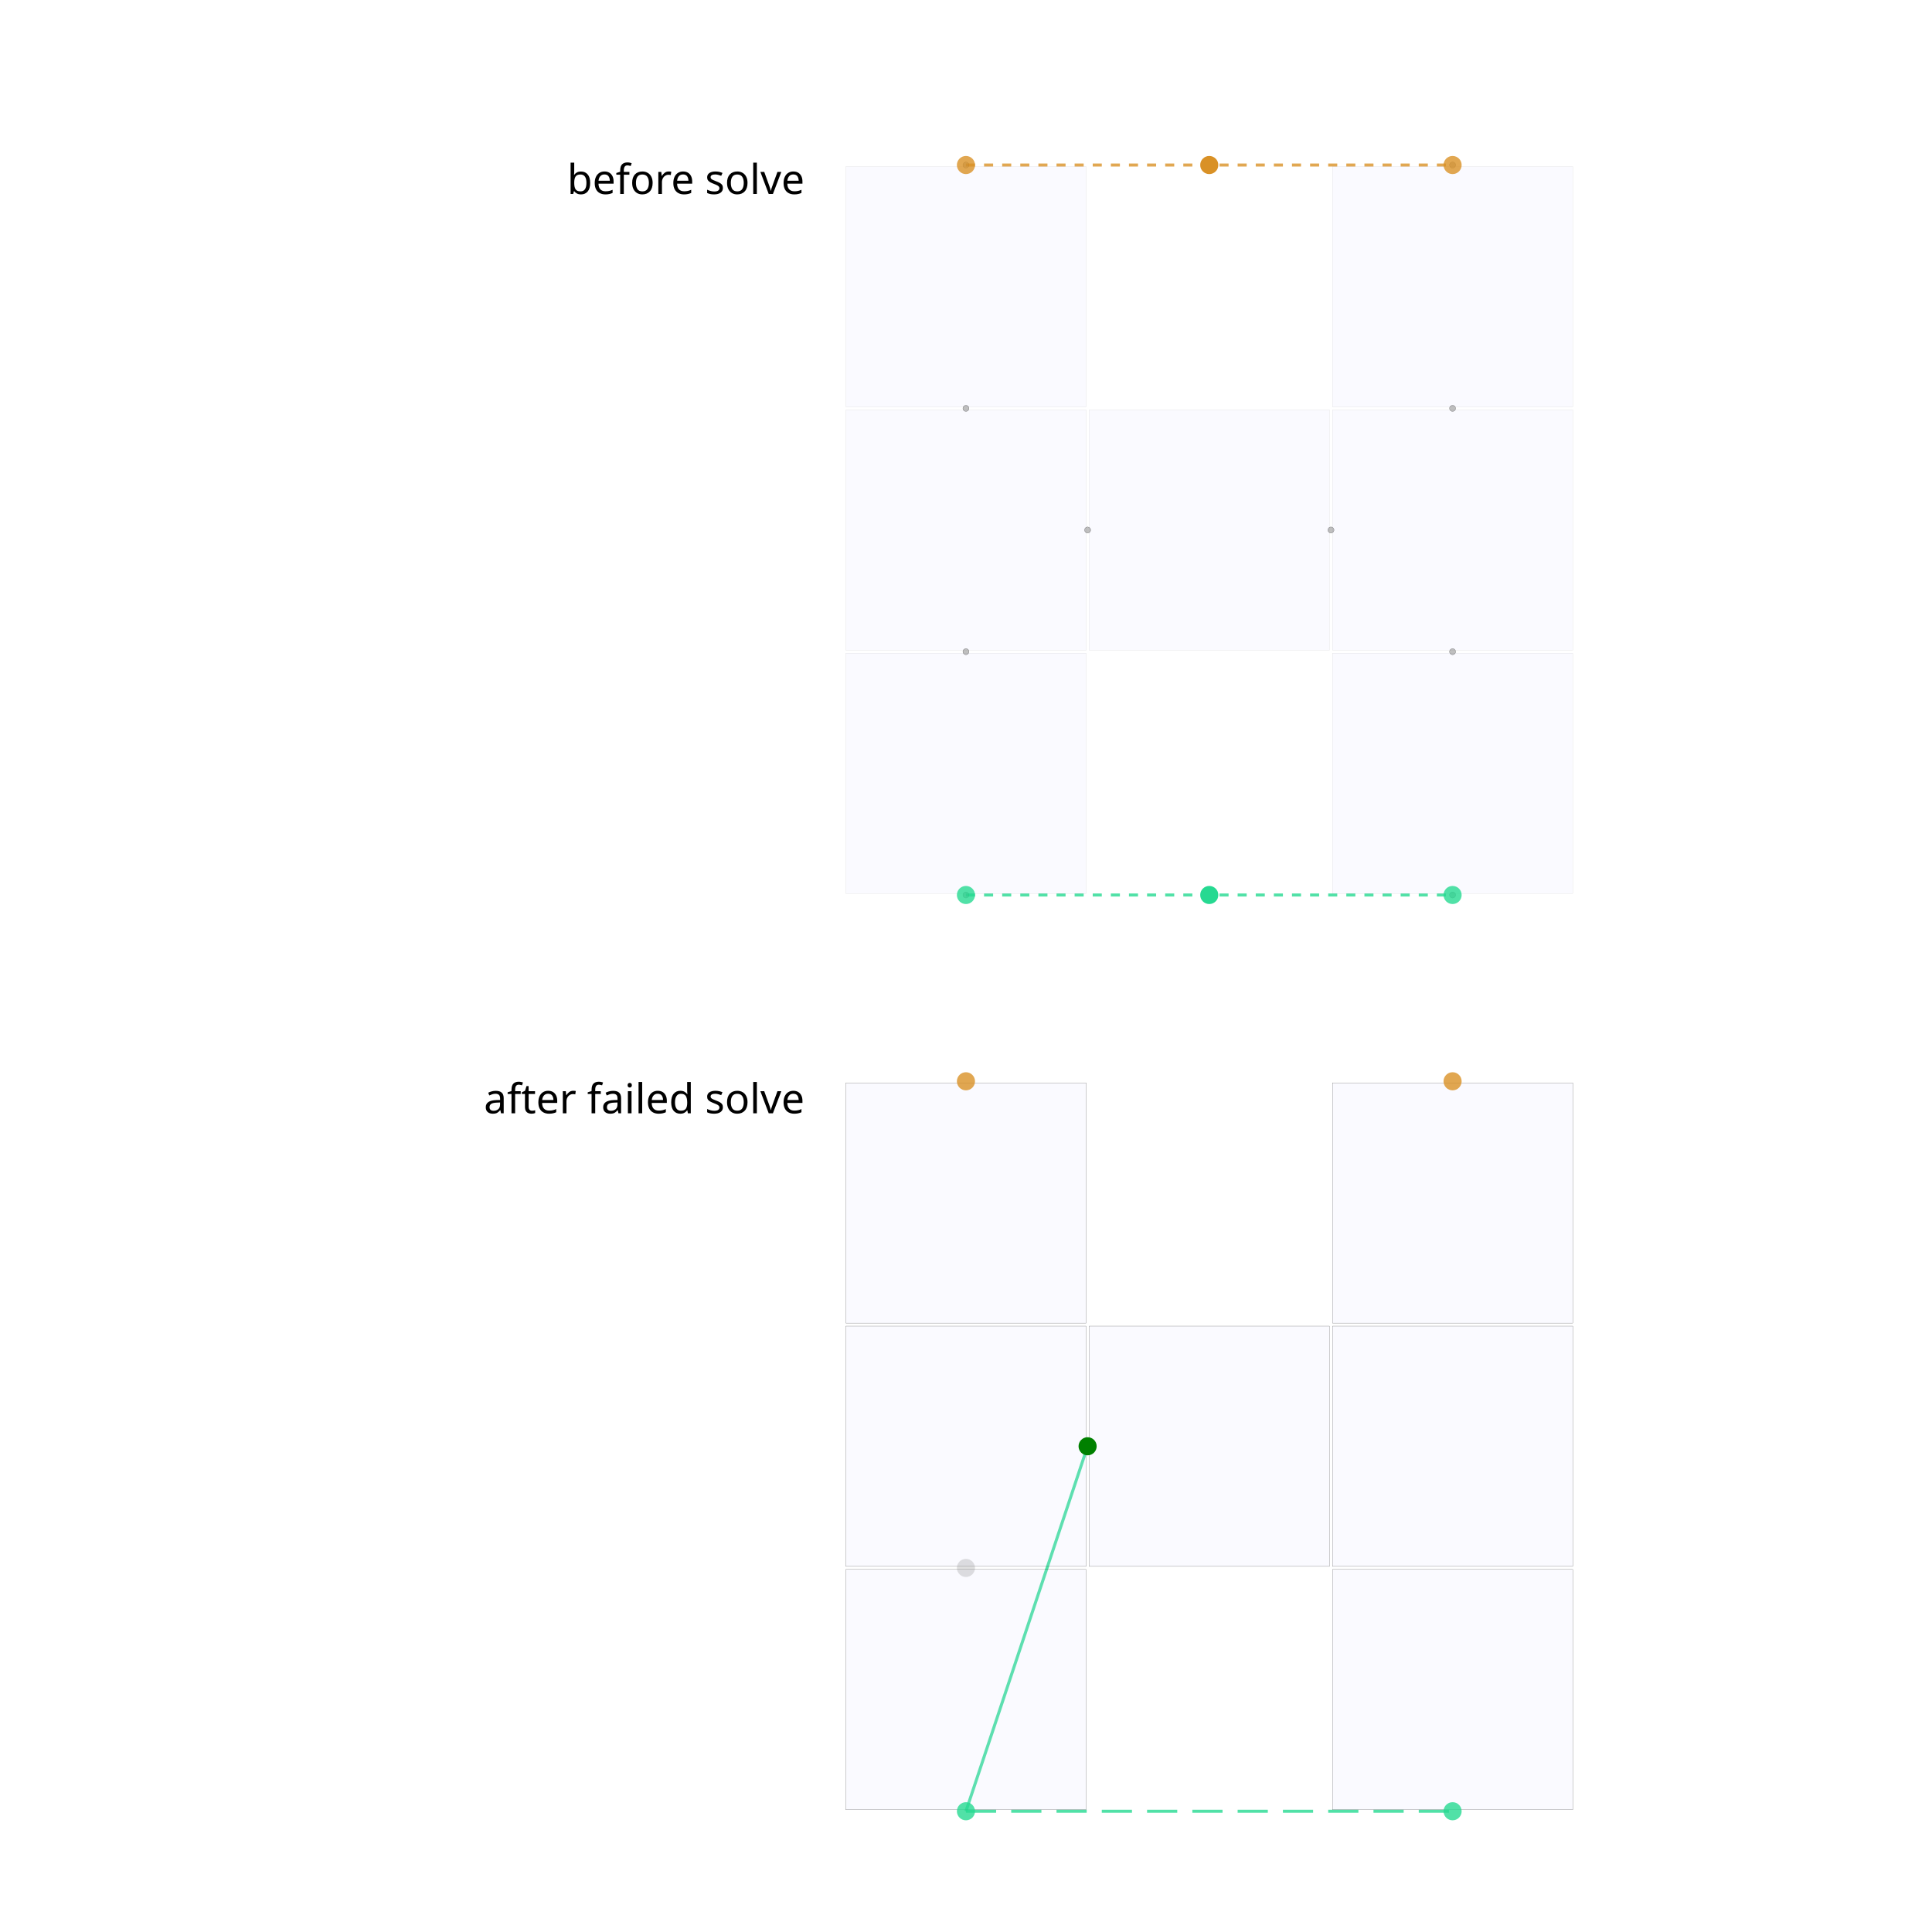
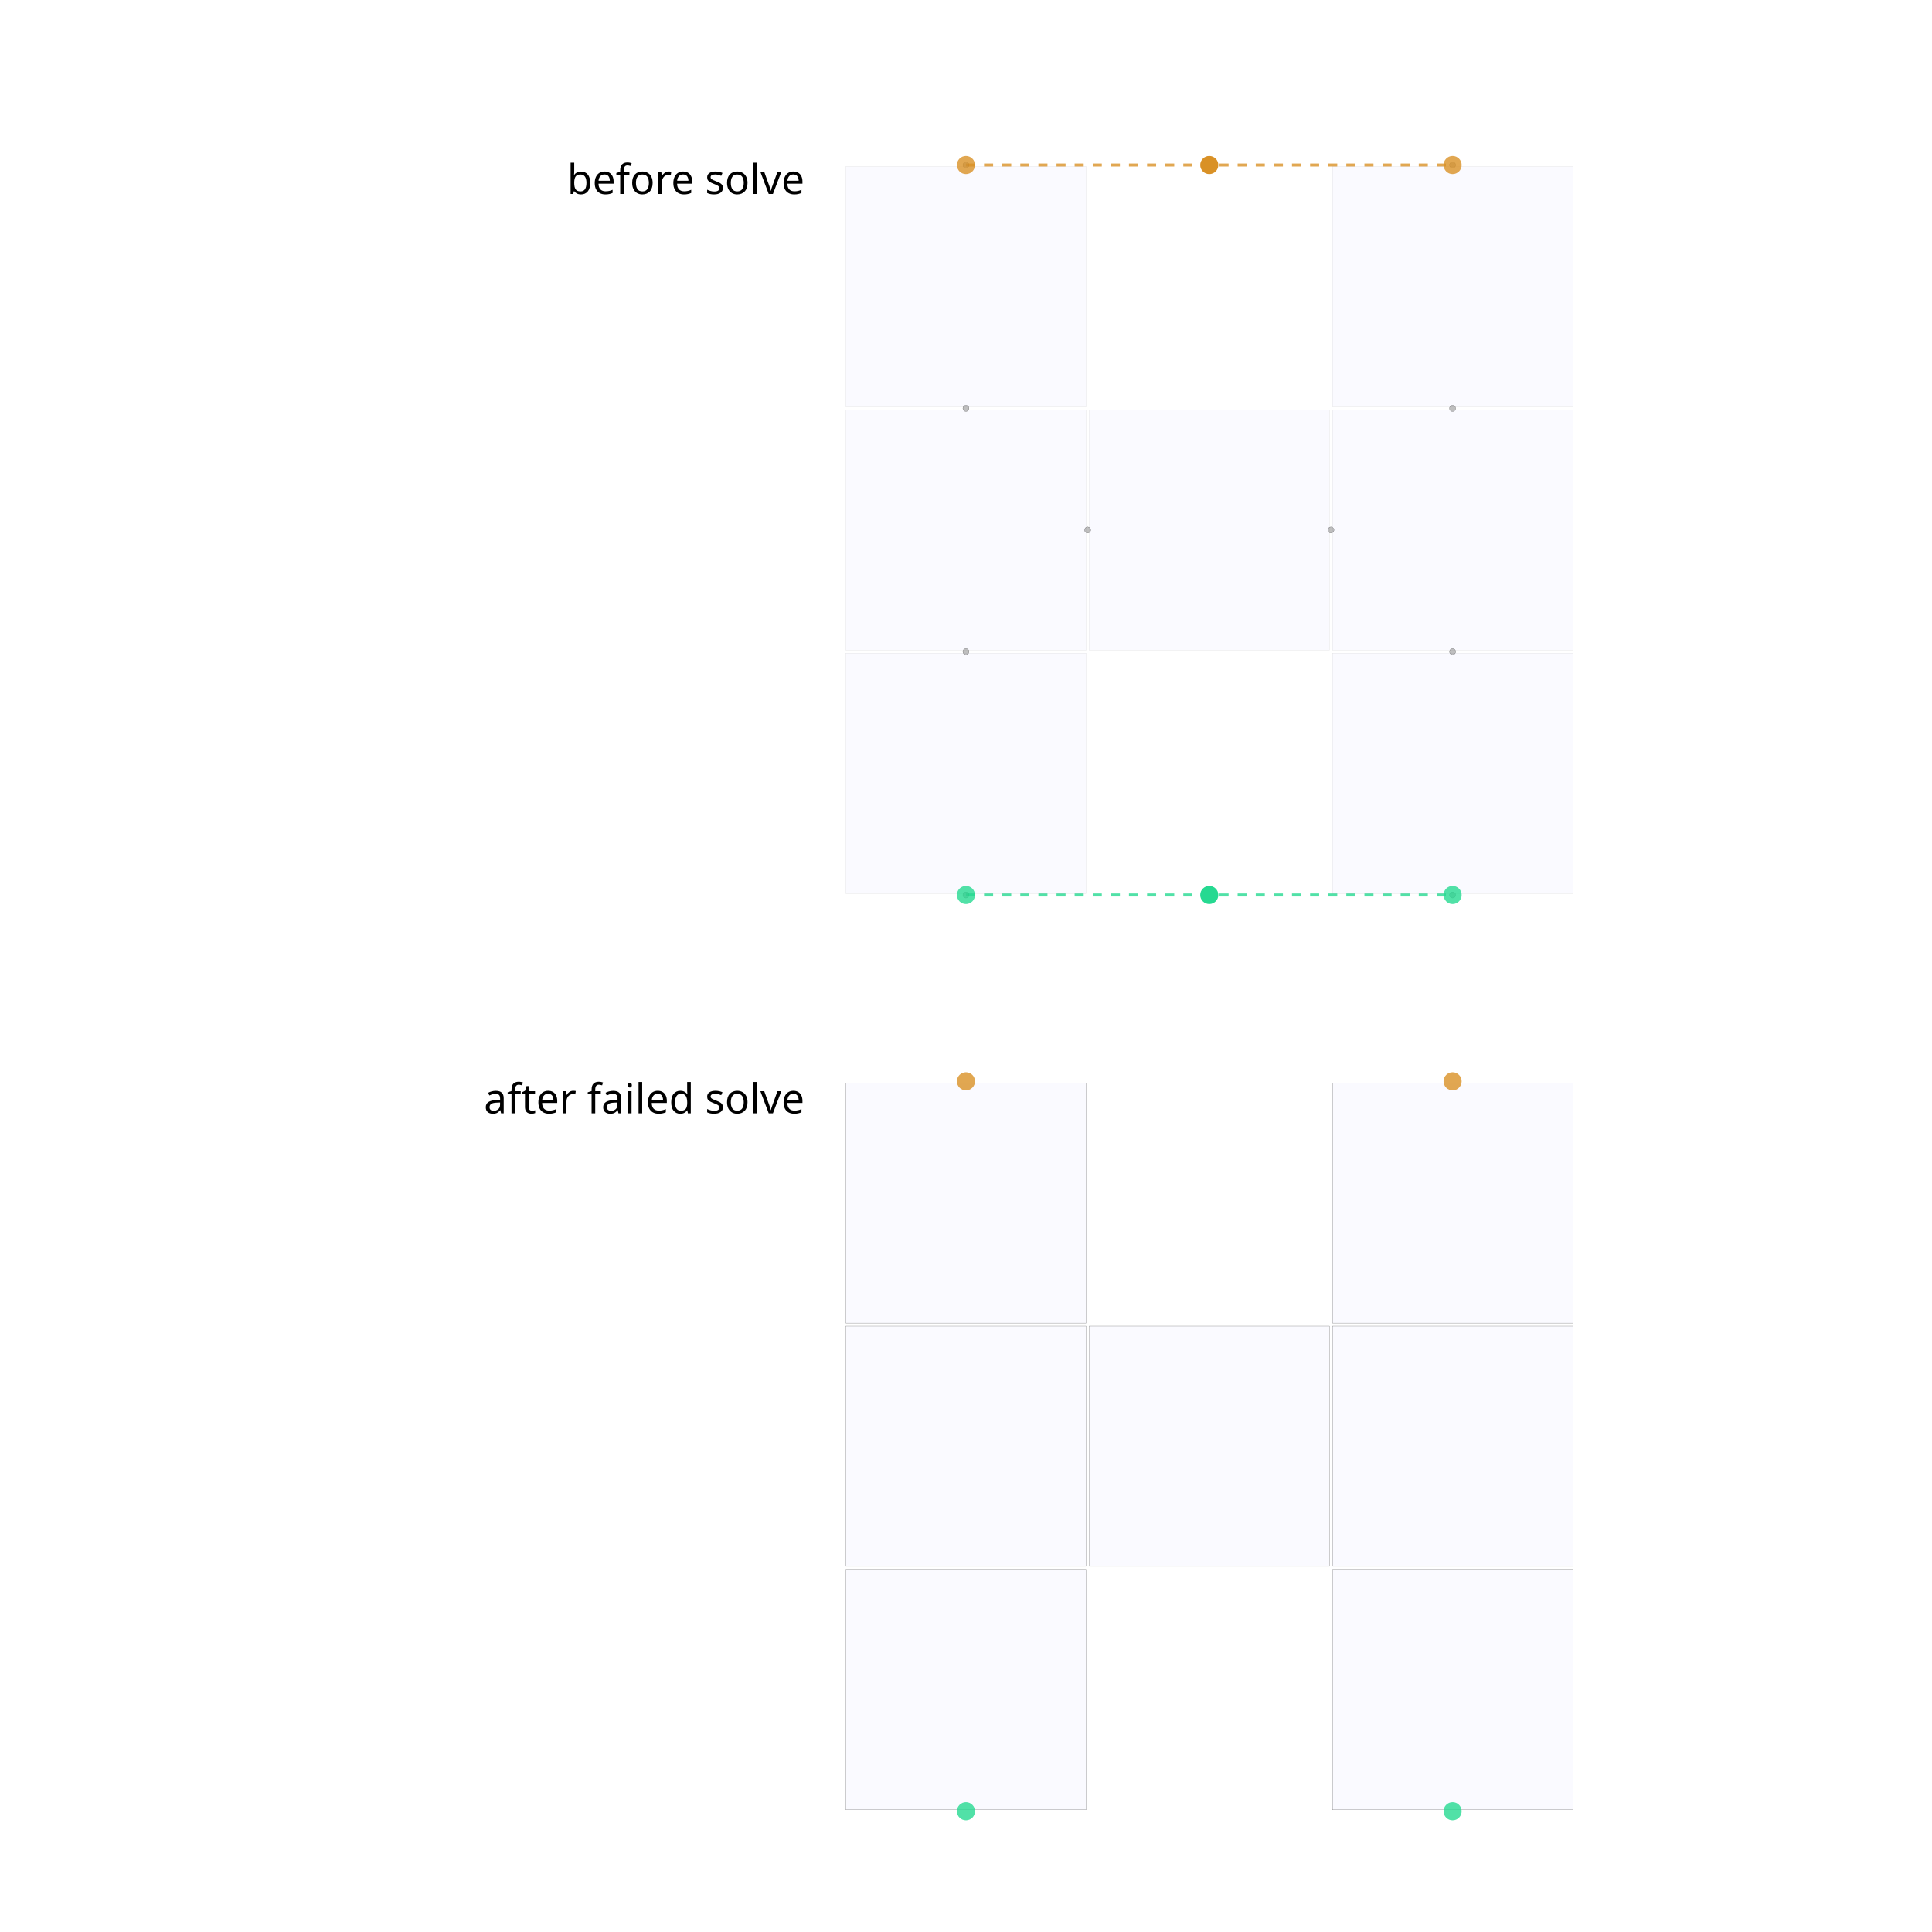
<svg xmlns="http://www.w3.org/2000/svg" width="640" height="640" viewBox="0 0 640 640">
  <rect width="100%" height="100%" fill="white" />
  <g>
    <polyline data-points="0,8 8,8" data-type="line" data-label="connection-a z: 0" points="319.982,54.666 481.189,54.666" fill="none" stroke="hsla(36, 70%, 50%, 0.8)" stroke-width="1px" stroke-dasharray="3 3" />
  </g>
  <g>
    <polyline data-points="0,-4 8,-4" data-type="line" data-label="connection-b z: 0" points="319.982,296.477 481.189,296.477" fill="none" stroke="hsla(156, 70%, 50%, 0.8)" stroke-width="1px" stroke-dasharray="3 3" />
-   </g>
-   <g>
-     <polyline data-points="0,-19.0625 8,-19.0625" data-type="line" data-label="connection-b z: 0" points="319.982,600 481.189,600" fill="none" stroke="hsla(156, 70%, 50%, 0.8)" stroke-width="1px" stroke-dasharray="10 5" />
-   </g>
-   <g>
-     <polyline data-points="0,-19.0625 2,-13.0625" data-type="line" data-label="" points="319.982,600 360.284,479.095" fill="none" stroke="hsla(156, 70%, 50%, 0.8)" stroke-width="1px" />
  </g>
  <g>
    <rect data-type="rect" data-label="region: region-0 net: 0 cost: 0.000 congestion: 0.000 same layer X: 0 trans X: 0 entry exit X: 0" data-x="0" data-y="6" x="280.184" y="55.17" width="79.596" height="79.596" fill="rgba(200, 200, 255, 0.1)" stroke="rgba(128, 128, 128, 0.5)" stroke-width="0.05" />
  </g>
  <g>
    <rect data-type="rect" data-label="region: region-1 net: free cost: 0.000 congestion: 0.000 same layer X: 0 trans X: 0 entry exit X: 0" data-x="0" data-y="2" x="280.184" y="135.773" width="79.596" height="79.596" fill="rgba(200, 200, 255, 0.1)" stroke="rgba(128, 128, 128, 0.5)" stroke-width="0.05" />
  </g>
  <g>
    <rect data-type="rect" data-label="region: region-2 net: 1 cost: 0.000 congestion: 0.000 same layer X: 0 trans X: 0 entry exit X: 0" data-x="0" data-y="-2" x="280.184" y="216.377" width="79.596" height="79.596" fill="rgba(200, 200, 255, 0.1)" stroke="rgba(128, 128, 128, 0.5)" stroke-width="0.05" />
  </g>
  <g>
    <rect data-type="rect" data-label="region: region-3 net: free cost: 0.000 congestion: 0.000 same layer X: 0 trans X: 0 entry exit X: 0" data-x="4" data-y="2" x="360.787" y="135.773" width="79.596" height="79.596" fill="rgba(200, 200, 255, 0.1)" stroke="rgba(128, 128, 128, 0.5)" stroke-width="0.05" />
  </g>
  <g>
    <rect data-type="rect" data-label="region: region-4 net: 0 cost: 0.000 congestion: 0.000 same layer X: 0 trans X: 0 entry exit X: 0" data-x="8" data-y="6" x="441.391" y="55.17" width="79.596" height="79.596" fill="rgba(200, 200, 255, 0.1)" stroke="rgba(128, 128, 128, 0.5)" stroke-width="0.05" />
  </g>
  <g>
    <rect data-type="rect" data-label="region: region-5 net: free cost: 0.000 congestion: 0.000 same layer X: 0 trans X: 0 entry exit X: 0" data-x="8" data-y="2" x="441.391" y="135.773" width="79.596" height="79.596" fill="rgba(200, 200, 255, 0.1)" stroke="rgba(128, 128, 128, 0.5)" stroke-width="0.05" />
  </g>
  <g>
    <rect data-type="rect" data-label="region: region-6 net: 1 cost: 0.000 congestion: 0.000 same layer X: 0 trans X: 0 entry exit X: 0" data-x="8" data-y="-2" x="441.391" y="216.377" width="79.596" height="79.596" fill="rgba(200, 200, 255, 0.1)" stroke="rgba(128, 128, 128, 0.5)" stroke-width="0.05" />
  </g>
  <g>
    <rect data-type="rect" data-label="region: region-0 net: 0 cost: 0.000 congestion: 0.000 same layer X: 0 trans X: 0 entry exit X: 0" data-x="0" data-y="-9.0625" x="280.184" y="358.693" width="79.596" height="79.596" fill="rgba(200, 200, 255, 0.1)" stroke="black" stroke-width="0.05" />
  </g>
  <g>
    <rect data-type="rect" data-label="region: region-1 net: free cost: 0.000 congestion: 0.000 same layer X: 0 trans X: 0 entry exit X: 0" data-x="0" data-y="-13.0625" x="280.184" y="439.297" width="79.596" height="79.596" fill="rgba(200, 200, 255, 0.1)" stroke="black" stroke-width="0.05" />
  </g>
  <g>
    <rect data-type="rect" data-label="region: region-2 net: 1 cost: 0.000 congestion: 0.000 same layer X: 0 trans X: 0 entry exit X: 0" data-x="0" data-y="-17.0625" x="280.184" y="519.9" width="79.596" height="79.596" fill="rgba(200, 200, 255, 0.1)" stroke="black" stroke-width="0.05" />
  </g>
  <g>
    <rect data-type="rect" data-label="region: region-3 net: free cost: 0.000 congestion: 0.000 same layer X: 0 trans X: 0 entry exit X: 0" data-x="4" data-y="-13.0625" x="360.787" y="439.297" width="79.596" height="79.596" fill="rgba(200, 200, 255, 0.1)" stroke="black" stroke-width="0.05" />
  </g>
  <g>
    <rect data-type="rect" data-label="region: region-4 net: 0 cost: 0.000 congestion: 0.000 same layer X: 0 trans X: 0 entry exit X: 0" data-x="8" data-y="-9.0625" x="441.391" y="358.693" width="79.596" height="79.596" fill="rgba(200, 200, 255, 0.1)" stroke="black" stroke-width="0.05" />
  </g>
  <g>
    <rect data-type="rect" data-label="region: region-5 net: free cost: 0.000 congestion: 0.000 same layer X: 0 trans X: 0 entry exit X: 0" data-x="8" data-y="-13.0625" x="441.391" y="439.297" width="79.596" height="79.596" fill="rgba(200, 200, 255, 0.1)" stroke="black" stroke-width="0.05" />
  </g>
  <g>
    <rect data-type="rect" data-label="region: region-6 net: 1 cost: 0.000 congestion: 0.000 same layer X: 0 trans X: 0 entry exit X: 0" data-x="8" data-y="-17.0625" x="441.391" y="519.9" width="79.596" height="79.596" fill="rgba(200, 200, 255, 0.1)" stroke="black" stroke-width="0.05" />
  </g>
  <circle data-type="circle" data-label="" data-x="0" data-y="8" cx="319.982" cy="54.666" r="1.008" fill="rgba(128, 128, 128, 0.5)" stroke="black" stroke-width="0.05" />
  <circle data-type="circle" data-label="" data-x="0" data-y="4" cx="319.982" cy="135.27" r="1.008" fill="rgba(128, 128, 128, 0.5)" stroke="black" stroke-width="0.05" />
  <circle data-type="circle" data-label="" data-x="0" data-y="0" cx="319.982" cy="215.873" r="1.008" fill="rgba(128, 128, 128, 0.5)" stroke="black" stroke-width="0.05" />
  <circle data-type="circle" data-label="" data-x="0" data-y="-4" cx="319.982" cy="296.477" r="1.008" fill="rgba(128, 128, 128, 0.5)" stroke="black" stroke-width="0.05" />
  <circle data-type="circle" data-label="" data-x="2" data-y="2" cx="360.284" cy="175.572" r="1.008" fill="rgba(128, 128, 128, 0.5)" stroke="black" stroke-width="0.05" />
  <circle data-type="circle" data-label="" data-x="6" data-y="2" cx="440.887" cy="175.572" r="1.008" fill="rgba(128, 128, 128, 0.5)" stroke="black" stroke-width="0.05" />
  <circle data-type="circle" data-label="" data-x="8" data-y="8" cx="481.189" cy="54.666" r="1.008" fill="rgba(128, 128, 128, 0.5)" stroke="black" stroke-width="0.05" />
  <circle data-type="circle" data-label="" data-x="8" data-y="4" cx="481.189" cy="135.27" r="1.008" fill="rgba(128, 128, 128, 0.5)" stroke="black" stroke-width="0.05" />
  <circle data-type="circle" data-label="" data-x="8" data-y="0" cx="481.189" cy="215.873" r="1.008" fill="rgba(128, 128, 128, 0.5)" stroke="black" stroke-width="0.05" />
  <circle data-type="circle" data-label="" data-x="8" data-y="-4" cx="481.189" cy="296.477" r="1.008" fill="rgba(128, 128, 128, 0.5)" stroke="black" stroke-width="0.05" />
  <text data-type="text" data-label="before solve" data-x="-2.6528125" data-y="8.05" x="266.525" y="53.659" fill="black" font-size="13.659" font-family="sans-serif" text-anchor="end" dominant-baseline="text-before-edge">before solve</text>
  <text data-type="text" data-label="after failed solve" data-x="-2.6528125" data-y="-7.0625" x="266.525" y="358.189" fill="black" font-size="13.659" font-family="sans-serif" text-anchor="end" dominant-baseline="text-before-edge">after failed solve</text>
  <g>
    <circle data-type="point" data-label="route: connection-a net: 0 endpoint: start port: a-start-port z: 0" data-x="0" data-y="8" cx="319.982" cy="54.666" r="3" fill="hsla(36, 70%, 50%, 0.8)" />
  </g>
  <g>
    <circle data-type="point" data-label="route: connection-a net: 0 endpoint: end port: a-end-port z: 0" data-x="8" data-y="8" cx="481.189" cy="54.666" r="3" fill="hsla(36, 70%, 50%, 0.8)" />
  </g>
  <g>
    <circle data-type="point" data-label="route: connection-b net: 1 endpoint: start port: b-start-port z: 0" data-x="0" data-y="-4" cx="319.982" cy="296.477" r="3" fill="hsla(156, 70%, 50%, 0.8)" />
  </g>
  <g>
    <circle data-type="point" data-label="route: connection-b net: 1 endpoint: end port: b-end-port z: 0" data-x="8" data-y="-4" cx="481.189" cy="296.477" r="3" fill="hsla(156, 70%, 50%, 0.8)" />
  </g>
  <g>
    <circle data-type="point" data-label="connection-a z: 0" data-x="4" data-y="8" cx="400.585" cy="54.666" r="3" fill="hsla(36, 70%, 50%, 1)" />
  </g>
  <g>
    <circle data-type="point" data-label="connection-b z: 0" data-x="4" data-y="-4" cx="400.585" cy="296.477" r="3" fill="hsla(156, 70%, 50%, 1)" />
  </g>
  <g>
    <circle data-type="point" data-label="route: connection-a net: 0 endpoint: start port: a-start-port z: 0" data-x="0" data-y="-7.0625" cx="319.982" cy="358.189" r="3" fill="hsla(36, 70%, 50%, 0.8)" />
  </g>
  <g>
    <circle data-type="point" data-label="route: connection-a net: 0 endpoint: end port: a-end-port z: 0" data-x="8" data-y="-7.0625" cx="481.189" cy="358.189" r="3" fill="hsla(36, 70%, 50%, 0.8)" />
  </g>
  <g>
    <circle data-type="point" data-label="route: connection-b net: 1 endpoint: start port: b-start-port z: 0" data-x="0" data-y="-19.0625" cx="319.982" cy="600" r="3" fill="hsla(156, 70%, 50%, 0.8)" />
  </g>
  <g>
    <circle data-type="point" data-label="route: connection-b net: 1 endpoint: end port: b-end-port z: 0" data-x="8" data-y="-19.0625" cx="481.189" cy="600" r="3" fill="hsla(156, 70%, 50%, 0.8)" />
  </g>
-   <g>
-     <circle data-type="point" data-label="port: left-center-choke connects: region-1 &lt;-&gt; region-3 net: 1 z: 0 g: 0.00 h: 0.42 f: 0.42" data-x="2" data-y="-13.0625" cx="360.284" cy="479.095" r="3" fill="green" />
-   </g>
-   <g>
-     <circle data-type="point" data-label="port: left-mid-bottom connects: region-1 &lt;-&gt; region-2 net: 1 z: 0 g: 0.00 h: 0.45 f: 0.45" data-x="0" data-y="-15.0625" cx="319.982" cy="519.396" r="3" fill="rgba(128, 128, 128, 0.25)" />
-   </g>
  <g id="crosshair" style="display: none">
    <line id="crosshair-h" y1="0" y2="640" stroke="#666" stroke-width="0.5" />
    <line id="crosshair-v" x1="0" x2="640" stroke="#666" stroke-width="0.5" />
    <text id="coordinates" font-family="monospace" font-size="12" fill="#666" />
  </g>
</svg>
